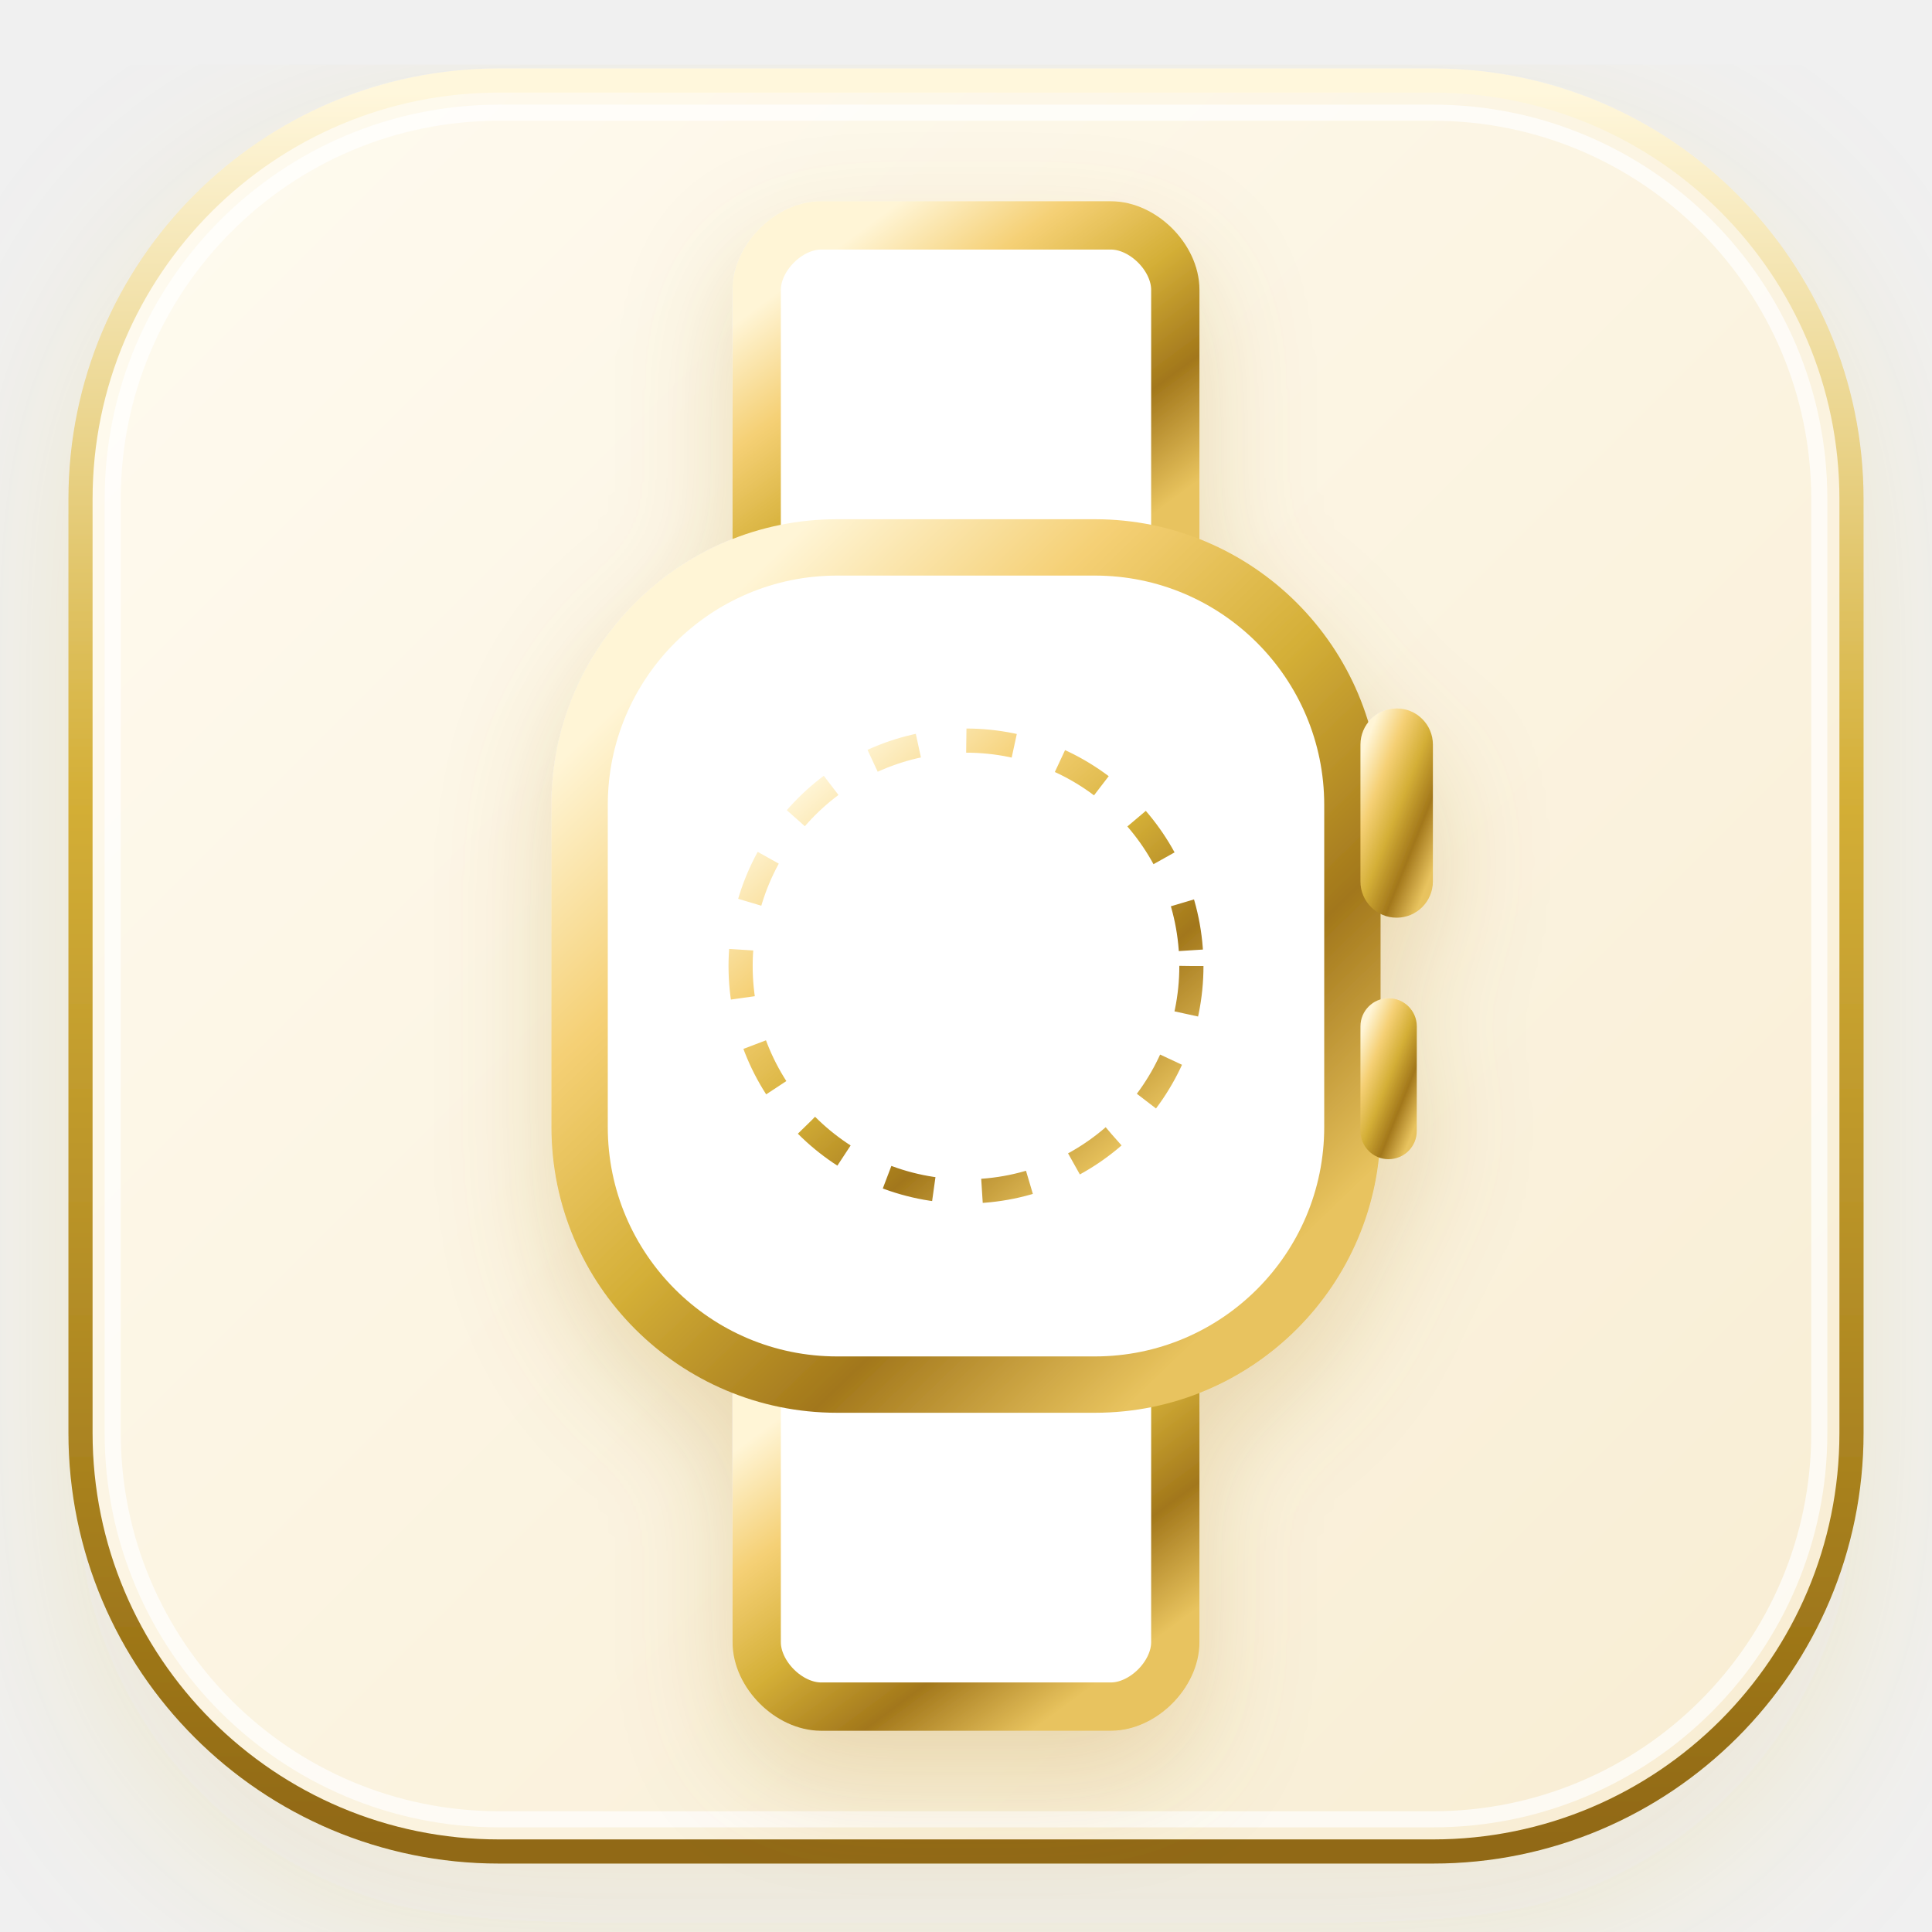
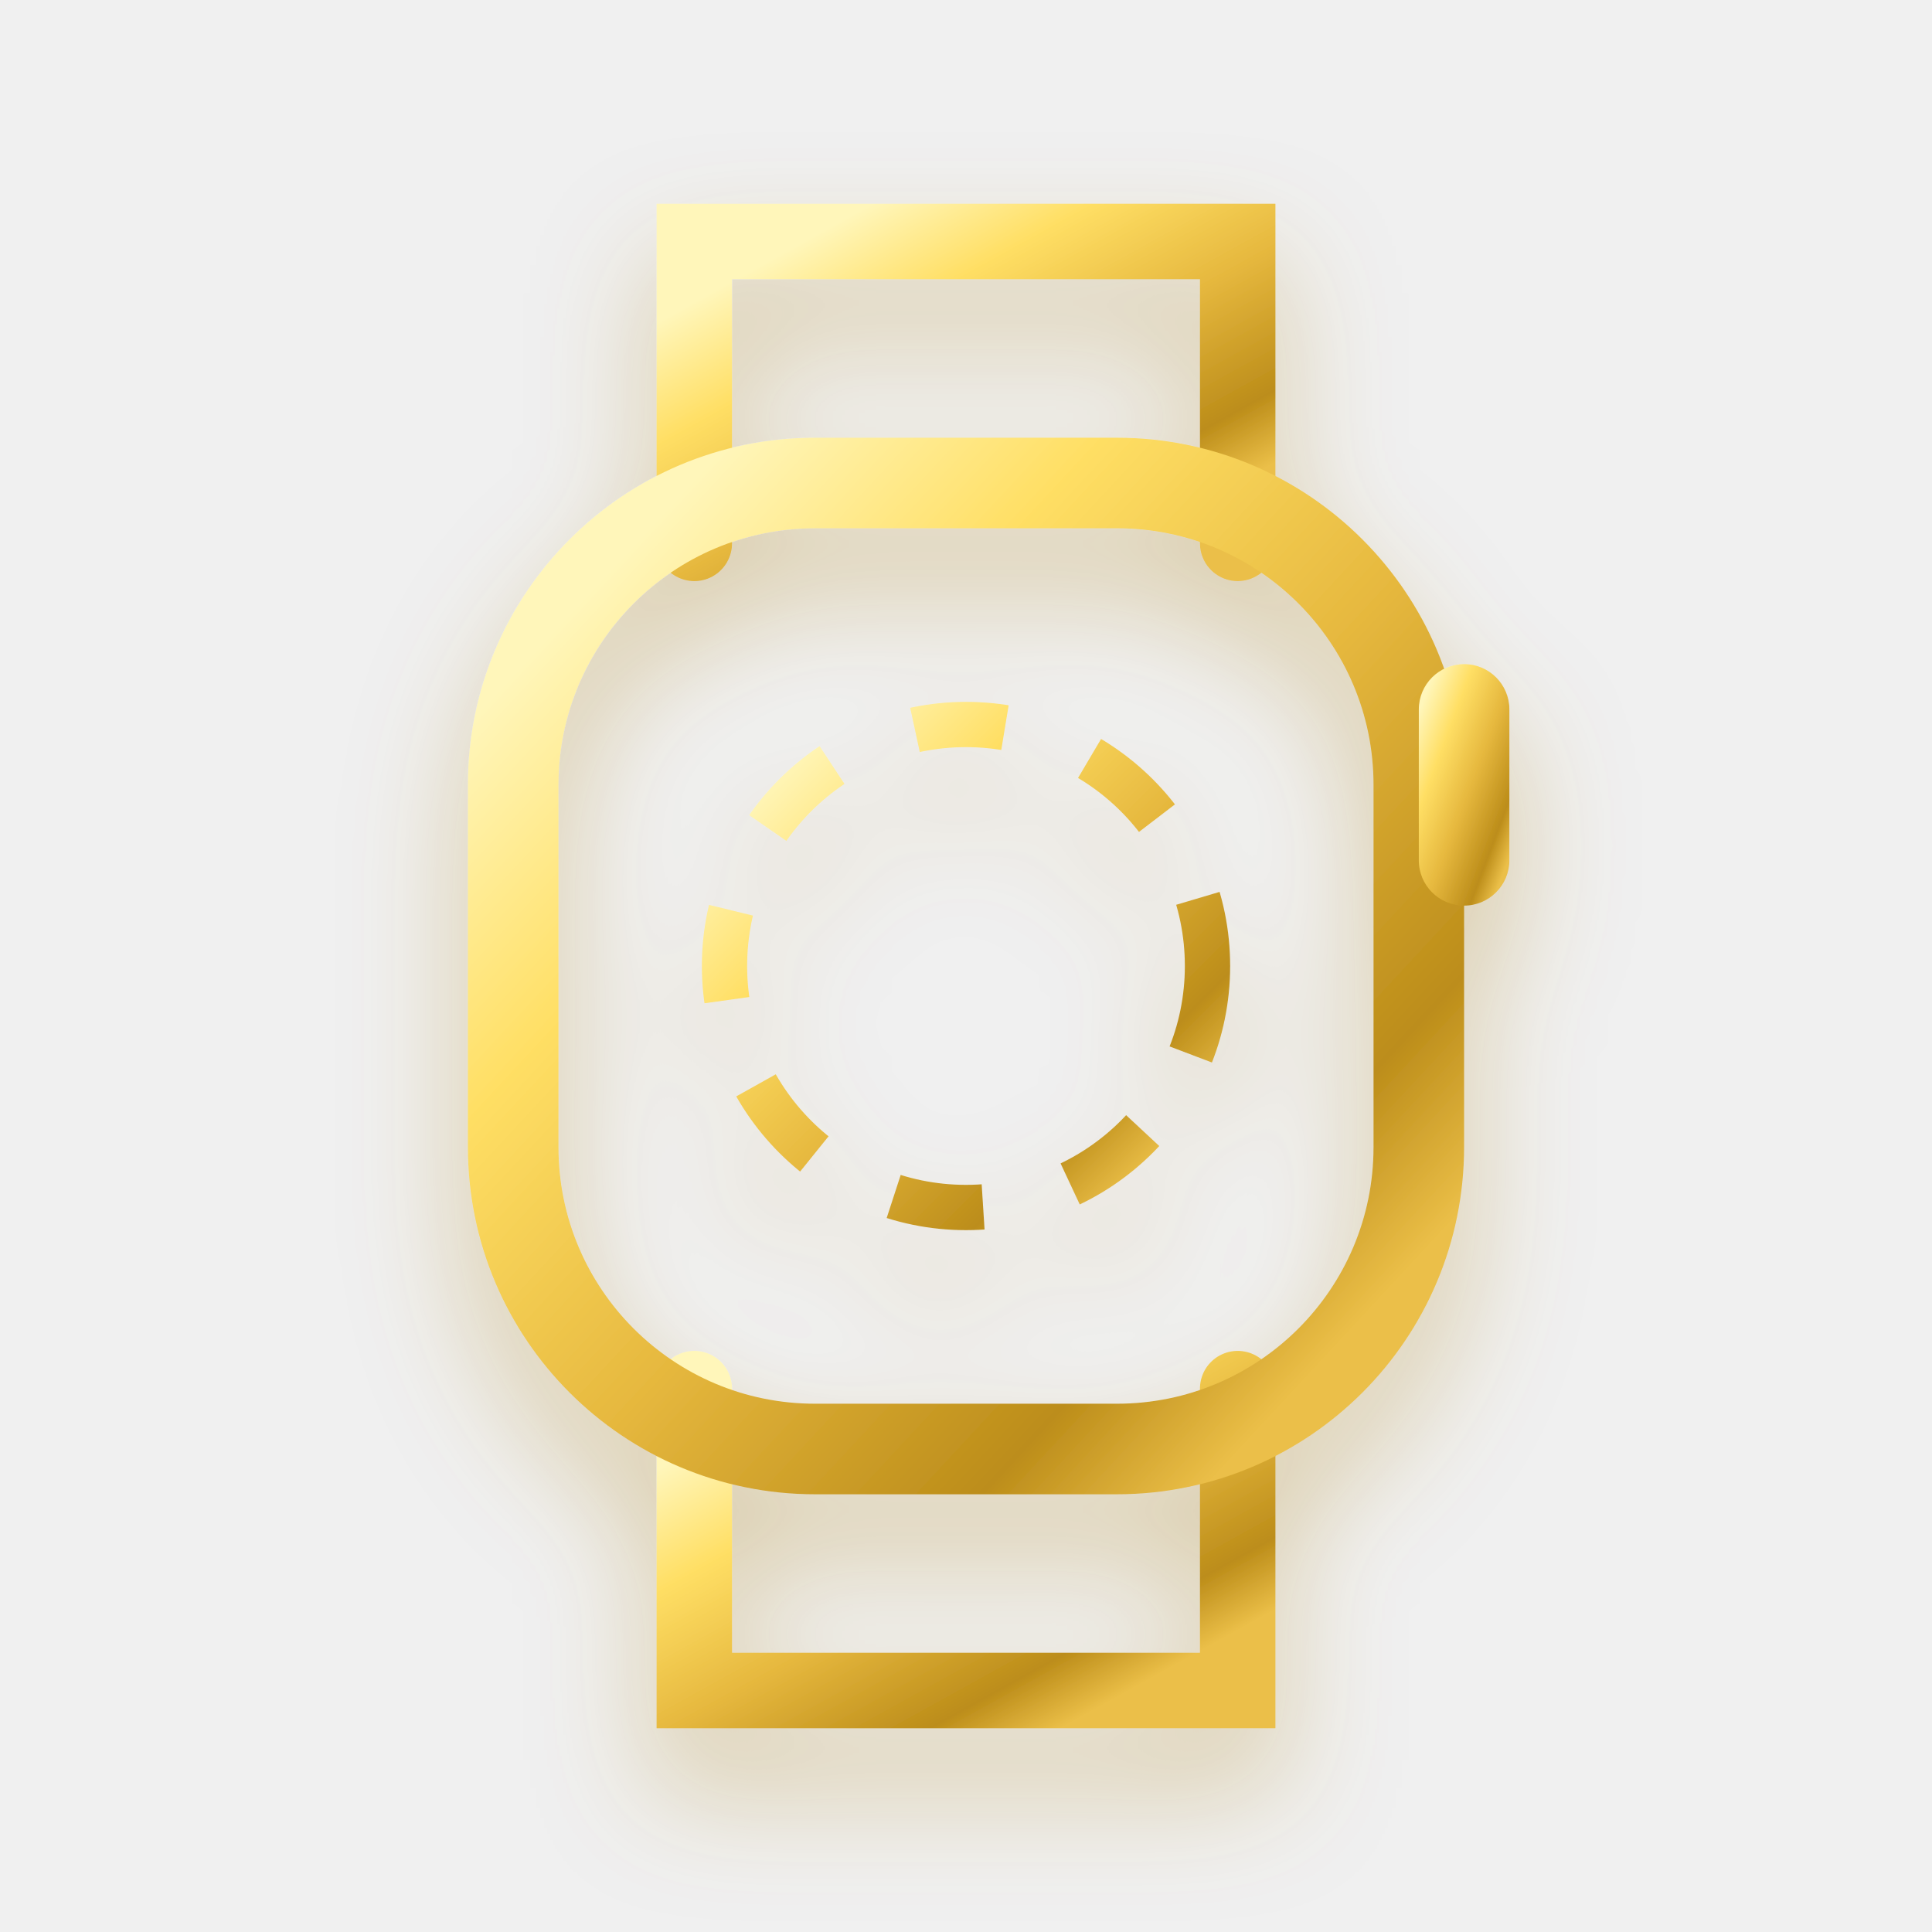
- <svg xmlns="http://www.w3.org/2000/svg" viewBox="0 0 120 120" width="120" height="120" fill="none">
+ <svg xmlns="http://www.w3.org/2000/svg" viewBox="0 0 64 64" width="64" height="64" fill="none">
  <defs>
-     <linearGradient id="appleGoldSheen" x1="15%" y1="10%" x2="85%" y2="90%">
-       <stop offset="0%" stop-color="#FFF5D6" />
-       <stop offset="25%" stop-color="#F5D075" />
-       <stop offset="50%" stop-color="#D4AF37" />
-       <stop offset="75%" stop-color="#A2771B" />
-       <stop offset="100%" stop-color="#E8C35E" />
+     <linearGradient id="eltronGold" x1="10%" y1="10%" x2="90%" y2="90%">
+       <stop offset="0%" stop-color="#FFF6BA" />
+       <stop offset="25%" stop-color="#FFDF65" />
+       <stop offset="55%" stop-color="#E6B83E" />
+       <stop offset="85%" stop-color="#BC8D1A" />
+       <stop offset="100%" stop-color="#EBBF48" />
    </linearGradient>
-     <linearGradient id="appleGoldSoft" x1="0%" y1="0%" x2="100%" y2="100%">
-       <stop offset="0%" stop-color="#FFFBF0" />
-       <stop offset="100%" stop-color="#F8EDD3" />
+     <linearGradient id="eltronGoldHighlight" x1="0%" y1="0%" x2="0%" y2="100%">
+       <stop offset="0%" stop-color="#FFFFFF" stop-opacity="0.85" />
+       <stop offset="100%" stop-color="#E6B83E" stop-opacity="0.2" />
    </linearGradient>
-     <linearGradient id="appleGoldRim" x1="0%" y1="0%" x2="0%" y2="100%">
-       <stop offset="0%" stop-color="#FFF7DC" />
-       <stop offset="40%" stop-color="#D4AF37" />
-       <stop offset="100%" stop-color="#916912" />
-     </linearGradient>
-     <filter id="appleShadow" x="-20%" y="-20%" width="140%" height="140%">
-       <feDropShadow dx="0" dy="3" stdDeviation="3.5" flood-color="#A57A18" flood-opacity="0.22" />
-     </filter>
-     <filter id="tileShadow" x="-10%" y="-10%" width="120%" height="120%">
-       <feDropShadow dx="0" dy="4" stdDeviation="6" flood-color="#D4AF37" flood-opacity="0.16" />
+     <filter id="goldGlow" x="-20%" y="-20%" width="140%" height="140%">
+       <feDropShadow dx="0" dy="2" stdDeviation="2" flood-color="#A67900" flood-opacity="0.32" />
    </filter>
  </defs>
-   <rect x="5" y="5" width="110" height="110" rx="26" fill="url(#appleGoldSoft)" stroke="url(#appleGoldRim)" stroke-width="1.5" filter="url(#tileShadow)" />
-   <rect x="7" y="7" width="106" height="106" rx="24" fill="none" stroke="#FFFFFF" stroke-width="1" stroke-opacity="0.7" />
-   <g filter="url(#appleShadow)">
-     <path d="M47 36 L47 18 C47 16 49 14 51 14 L69 14 C71 14 73 16 73 18 L73 36" stroke="url(#appleGoldSheen)" stroke-width="3" fill="#FFFFFF" />
-     <path d="M47 84 L47 102 C47 104 49 106 51 106 L69 106 C71 106 73 104 73 102 L73 84" stroke="url(#appleGoldSheen)" stroke-width="3" fill="#FFFFFF" />
-     <rect x="36" y="34" width="48" height="52" rx="16" stroke="url(#appleGoldSheen)" stroke-width="3.5" fill="#FFFFFF" />
-     <rect x="84.5" y="44" width="4.5" height="13" rx="2.25" fill="url(#appleGoldSheen)" />
-     <rect x="84.5" y="62" width="3.5" height="10" rx="1.75" fill="url(#appleGoldSheen)" />
-     <circle cx="60" cy="60" r="14" stroke="url(#appleGoldSheen)" stroke-width="1.5" stroke-dasharray="3 3" fill="none" />
-     <line x1="60" y1="60" x2="60" y2="52" stroke="url(#appleGoldSheen)" stroke-width="2.5" stroke-linecap="round" />
-     <line x1="60" y1="60" x2="67" y2="60" stroke="url(#appleGoldSheen)" stroke-width="2" stroke-linecap="round" />
+   <g filter="url(#goldGlow)">
+     <path d="M23 18 L23 8 L41 8 L41 18" stroke="url(#eltronGold)" stroke-width="2.5" stroke-linecap="round" fill="none" />
+     <path d="M23 46 L23 56 L41 56 L41 46" stroke="url(#eltronGold)" stroke-width="2.5" stroke-linecap="round" fill="none" />
+     <rect x="17" y="16" width="30" height="32" rx="10" stroke="url(#eltronGold)" stroke-width="3" fill="none" />
+     <rect x="47" y="22" width="3" height="8" rx="1.5" fill="url(#eltronGold)" />
+     <circle cx="32" cy="32" r="8" stroke="url(#eltronGold)" stroke-width="1.5" stroke-dasharray="3 3" fill="none" />
+     <line x1="32" y1="32" x2="32" y2="27" stroke="url(#eltronGold)" stroke-width="2" stroke-linecap="round" />
+     <line x1="32" y1="32" x2="37" y2="32" stroke="url(#eltronGold)" stroke-width="2" stroke-linecap="round" />
  </g>
</svg>
